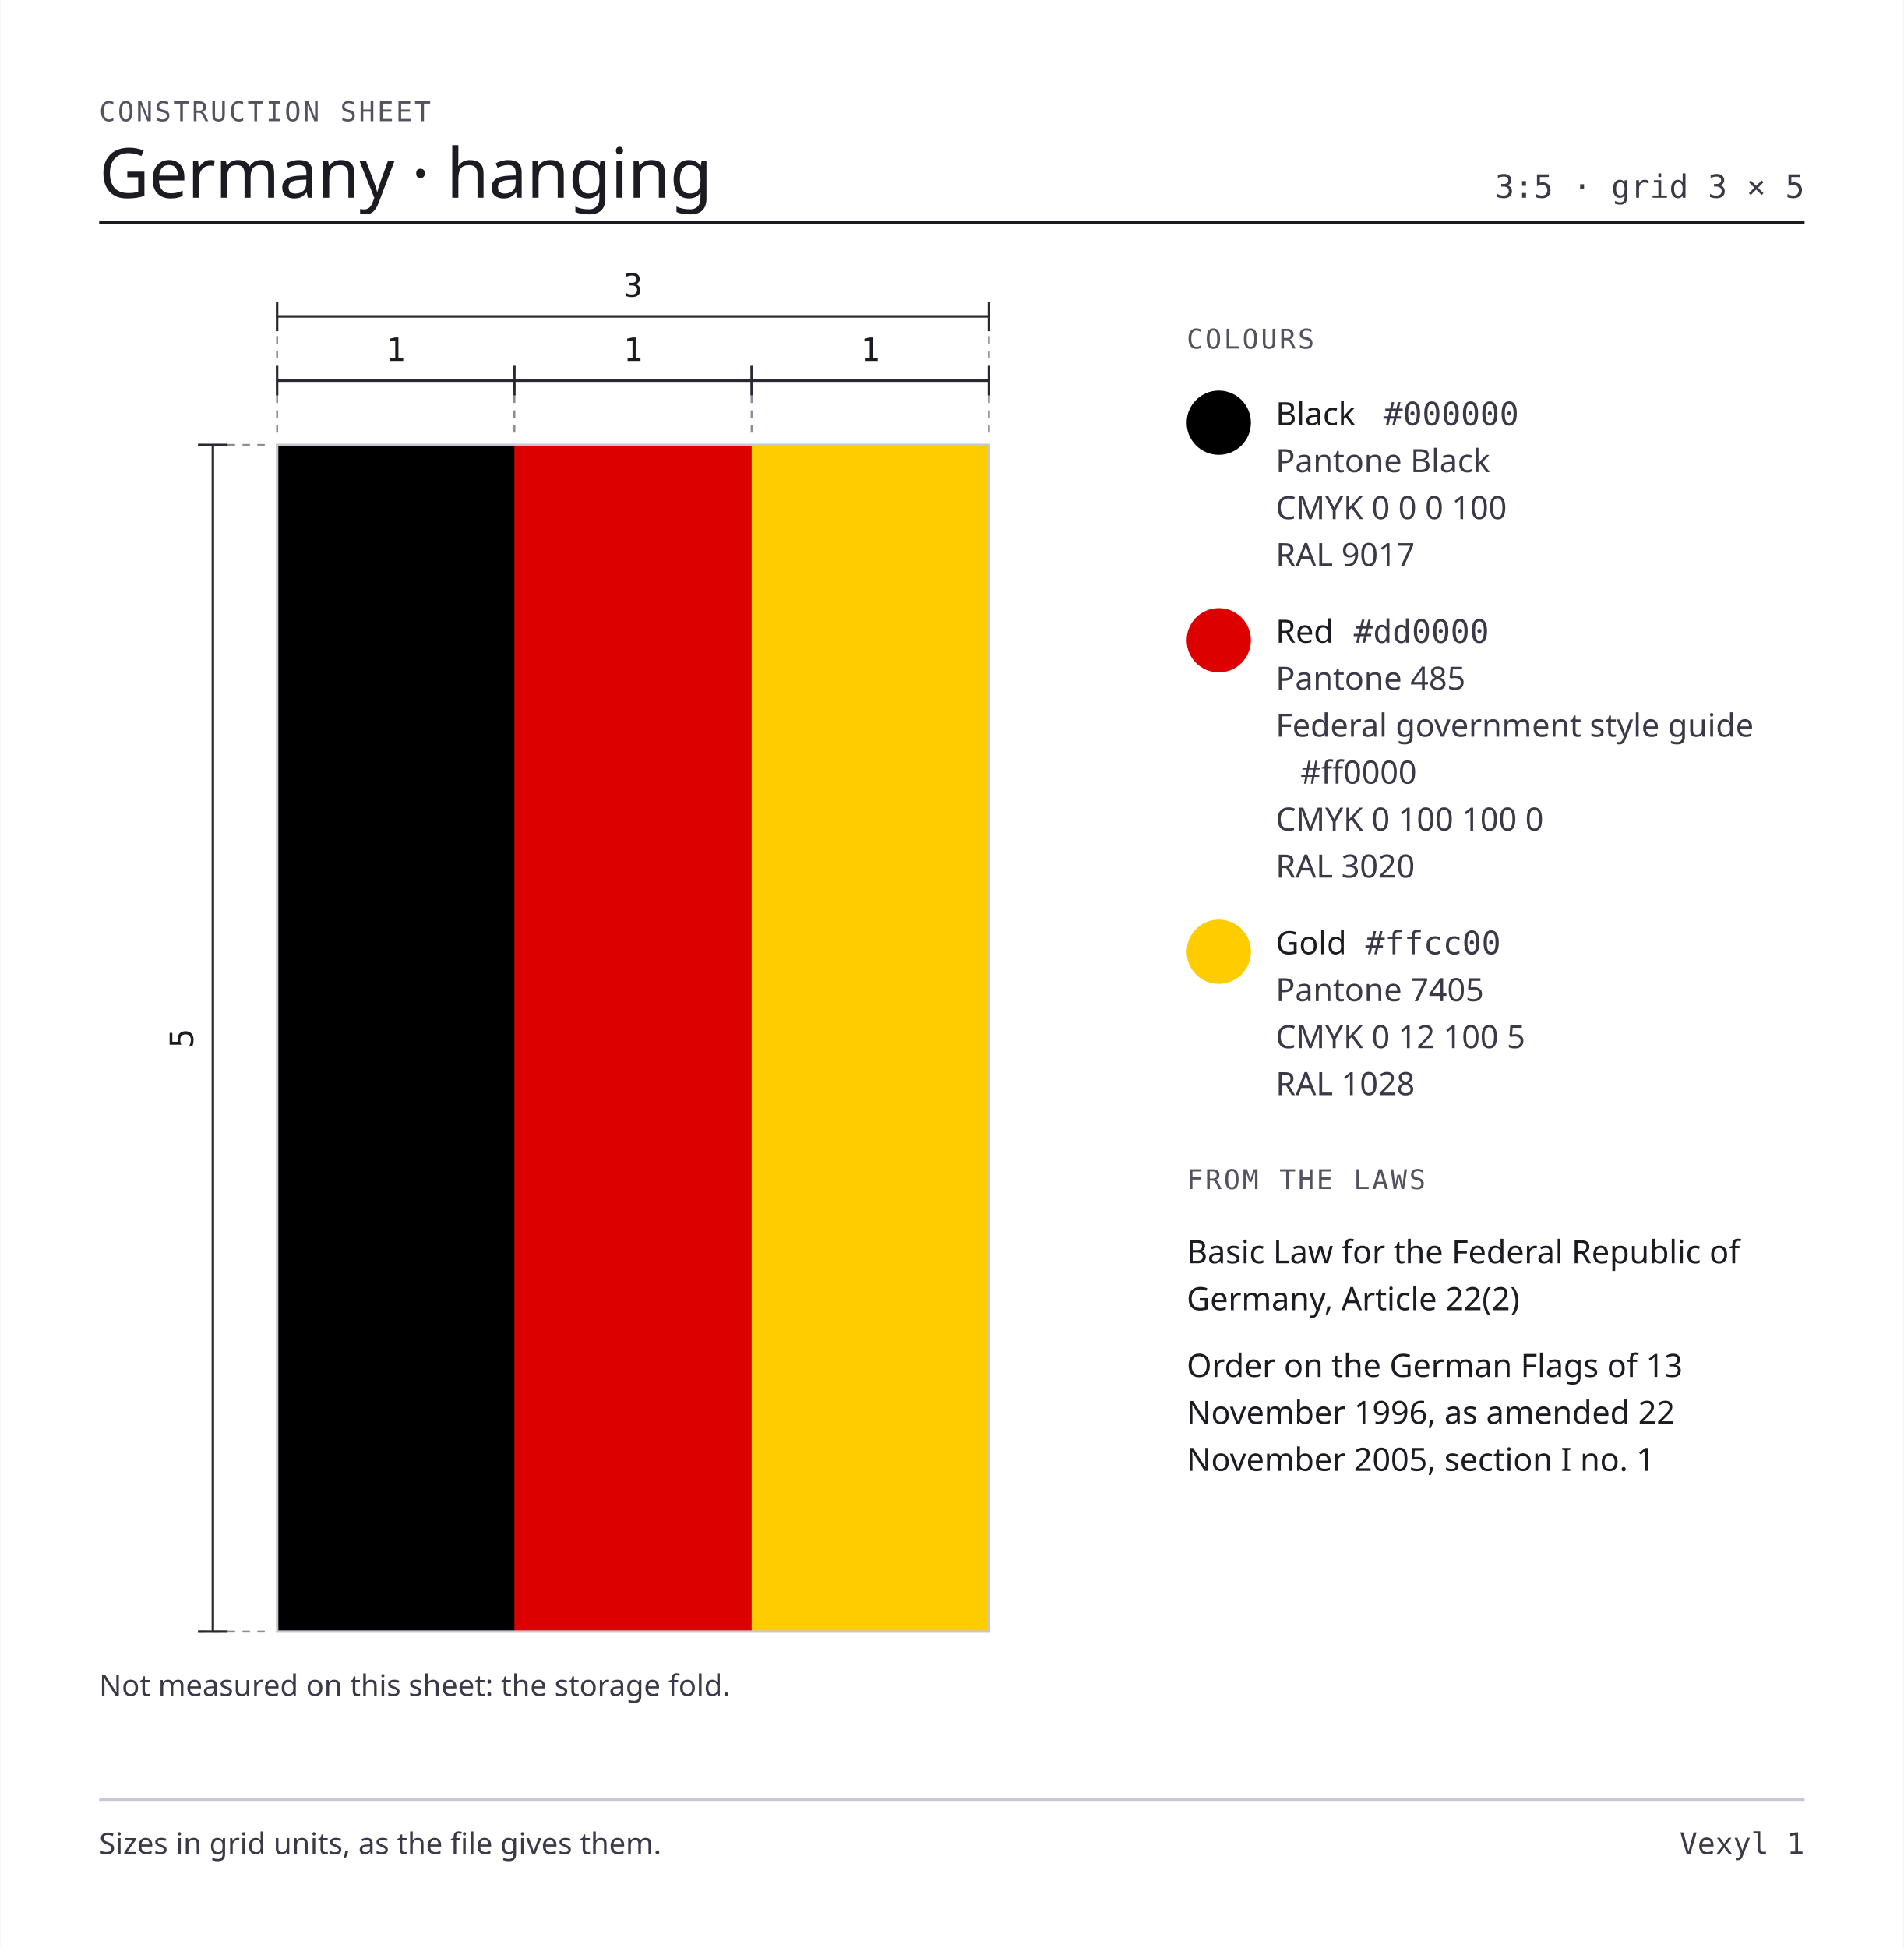
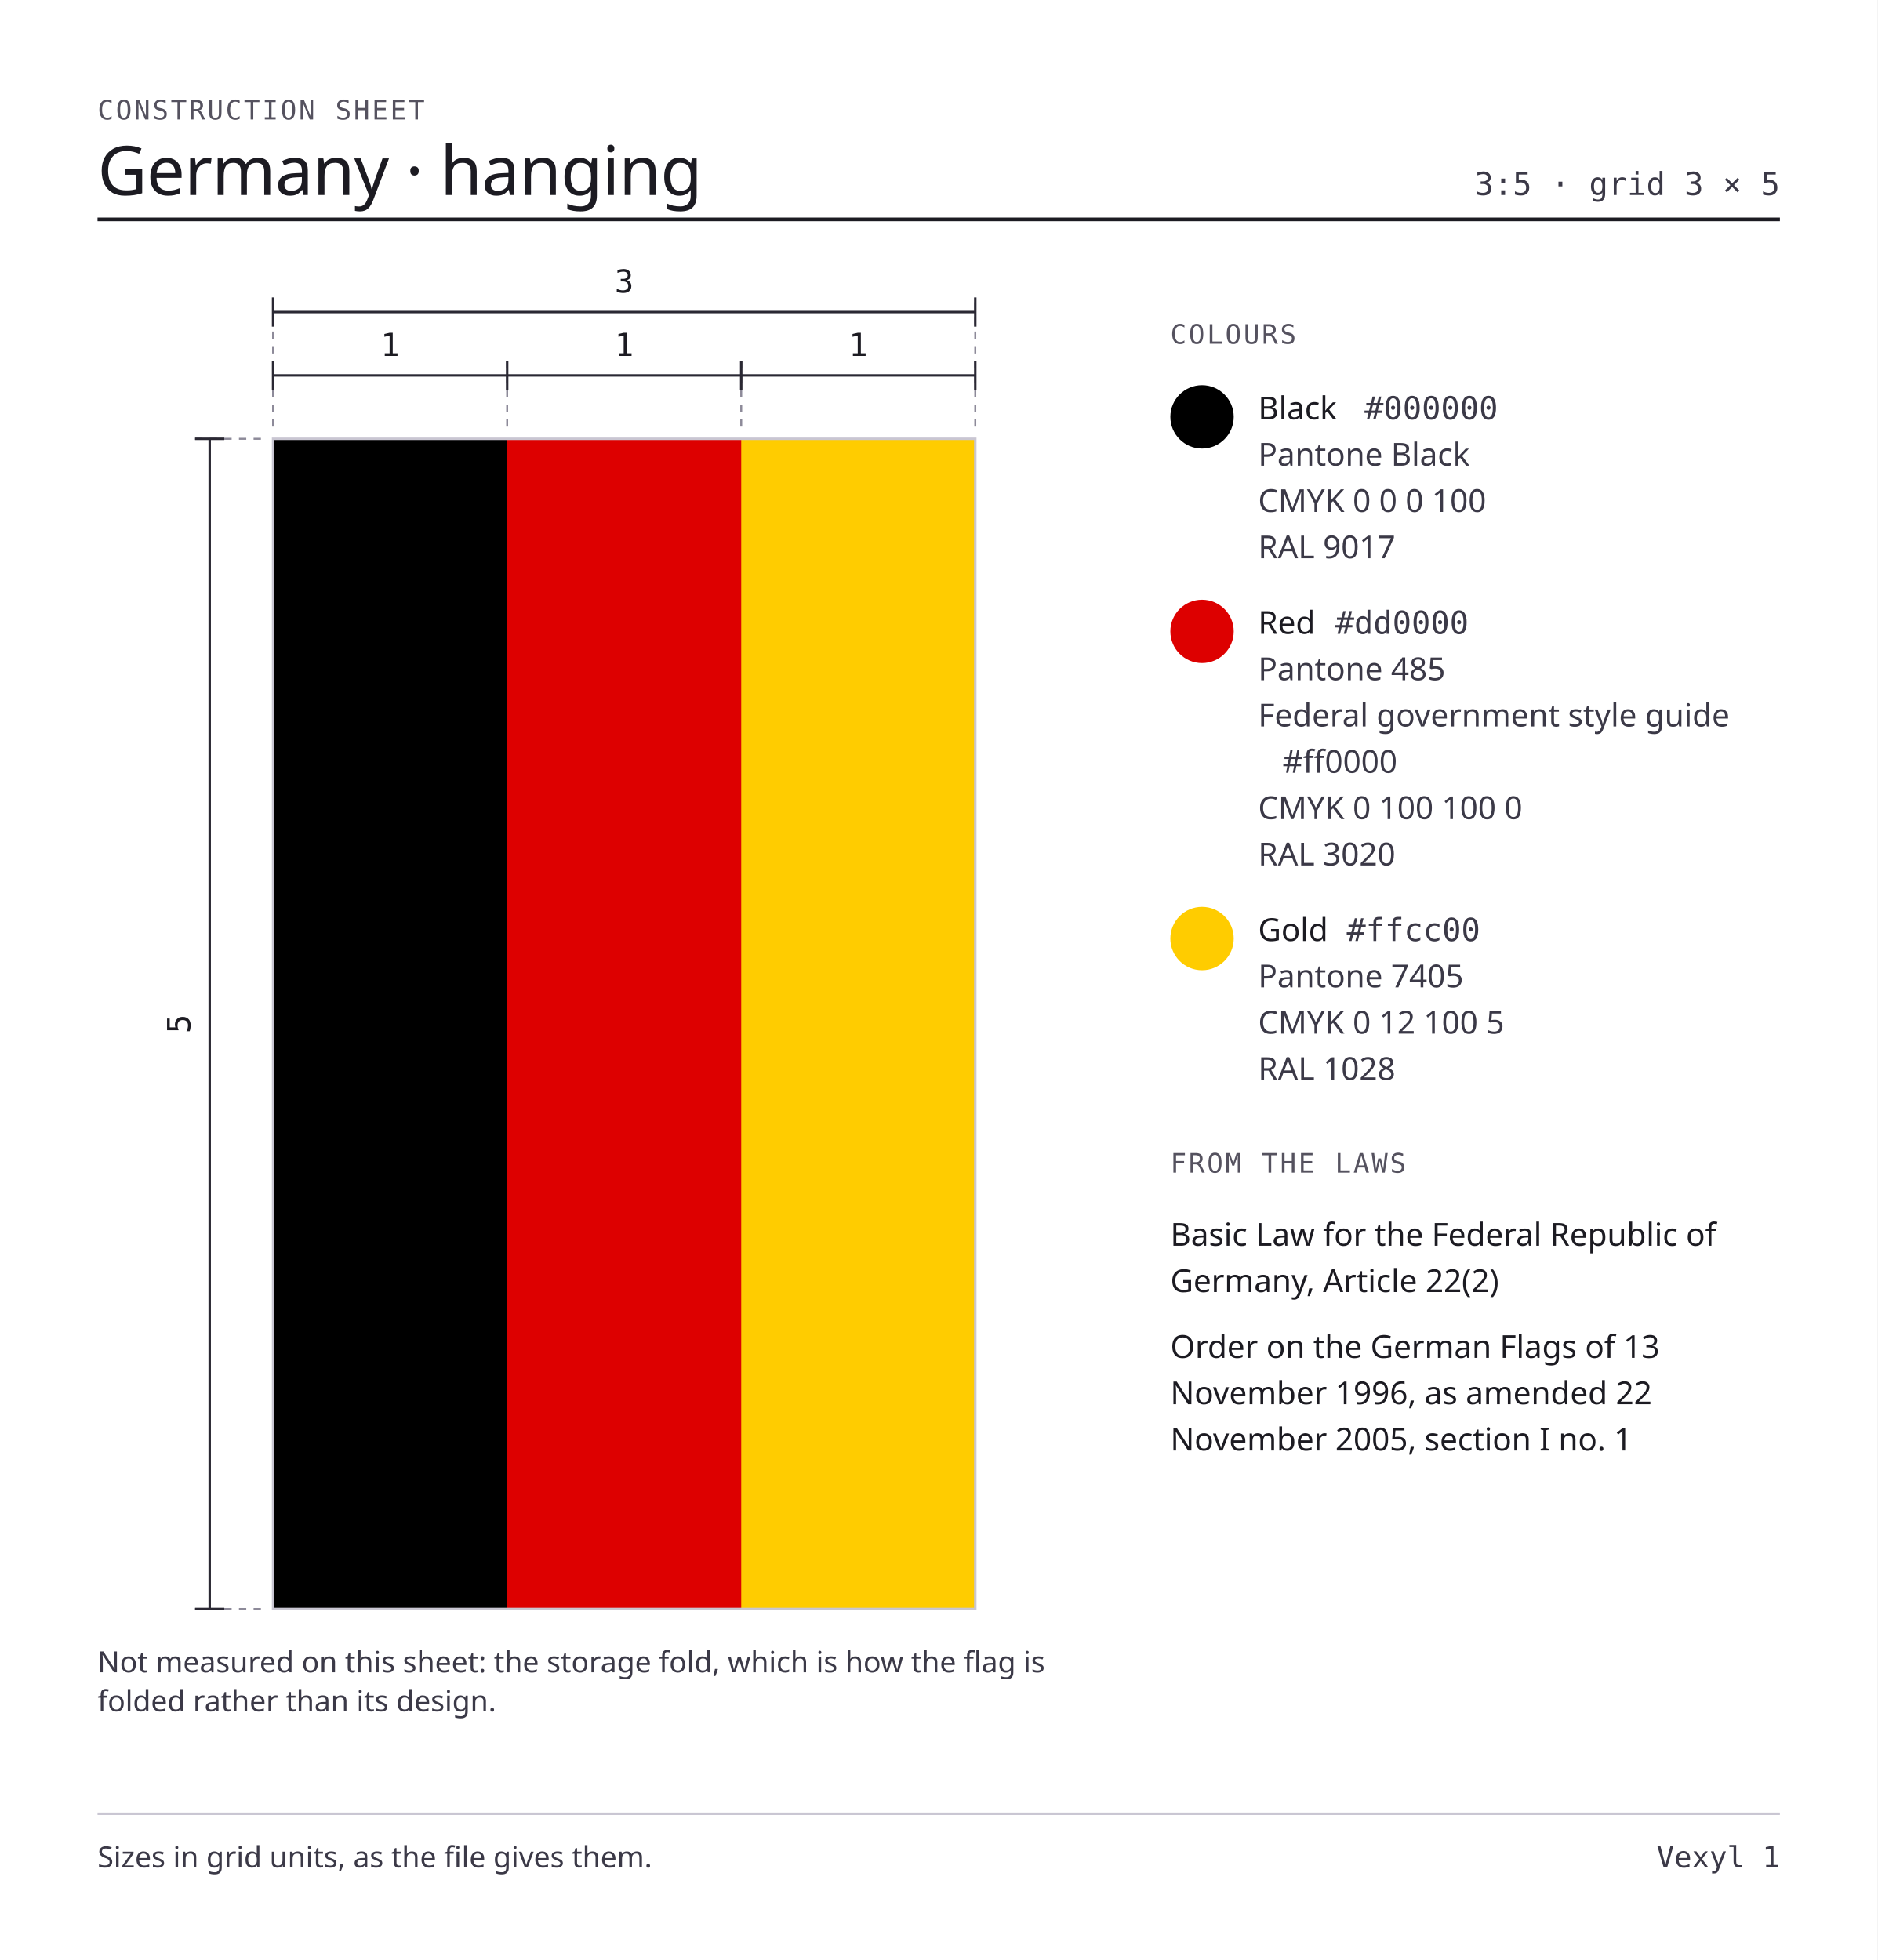
- <svg xmlns="http://www.w3.org/2000/svg" width="203.8mm" height="208.5mm" viewBox="0 0 770 788">
-   <rect x="0" y="0" width="770" height="788" fill="#ffffff" />
+ <svg xmlns="http://www.w3.org/2000/svg" width="203.8mm" height="212.8mm" viewBox="0 0 770 804">
+   <rect x="0" y="0" width="770" height="804" fill="#ffffff" />
  <text x="40" y="49" font-family="Geist Mono, ui-monospace, monospace" font-size="11" letter-spacing="0.88" fill="#55525f">CONSTRUCTION SHEET</text>
  <text x="40" y="80" font-family="Geist, system-ui, sans-serif" font-size="28" font-weight="500" letter-spacing="-0.28" fill="#1c1b22">Germany · hanging</text>
  <text x="730" y="80" font-family="Geist Mono, ui-monospace, monospace" font-size="13" text-anchor="end" fill="#3b3947">3:5 · grid 3 × 5</text>
  <path d="M40 90H730" stroke="#1c1b22" stroke-width="1.5" />
  <svg x="112" y="180" width="288" height="480" viewBox="0 0 3 5" overflow="hidden">
    <g transform="matrix(0 1 1 0 0 0)">
      <clipPath id="vx-8aa1a366ec4dea9e-cs-f-flag1">
        <polygon points="0,0 5,0 5,3 0,3" />
      </clipPath>
      <g clip-path="url(#vx-8aa1a366ec4dea9e-cs-f-flag1)">
        <polygon points="0,0 5,0 5,3 0,3" fill="#000000" />
        <polygon points="0,1 5,1 5,3 0,3" fill="#dd0000" />
        <polygon points="0,2 5,2 5,3 0,3" fill="#ffcc00" />
      </g>
    </g>
  </svg>
  <rect x="112" y="180" width="288" height="480" fill="none" stroke="#c9c6d2" stroke-width="1" />
  <path d="M107 180H80M107 660H80M112 175V122M208 175V148M304 175V148M400 175V122" fill="none" stroke="#8d8a99" stroke-width="0.8" stroke-dasharray="3 3" />
  <text x="78" y="420" font-family="Geist Mono, ui-monospace, monospace" font-size="13" fill="#1c1b22" stroke="#ffffff" stroke-width="3" stroke-linejoin="round" paint-order="stroke" text-anchor="middle" transform="rotate(-90 78 420)">5</text>
  <text x="160" y="146" font-family="Geist Mono, ui-monospace, monospace" font-size="13" fill="#1c1b22" stroke="#ffffff" stroke-width="3" stroke-linejoin="round" paint-order="stroke" text-anchor="middle">1</text>
  <text x="256" y="146" font-family="Geist Mono, ui-monospace, monospace" font-size="13" fill="#1c1b22" stroke="#ffffff" stroke-width="3" stroke-linejoin="round" paint-order="stroke" text-anchor="middle">1</text>
  <text x="352" y="146" font-family="Geist Mono, ui-monospace, monospace" font-size="13" fill="#1c1b22" stroke="#ffffff" stroke-width="3" stroke-linejoin="round" paint-order="stroke" text-anchor="middle">1</text>
  <text x="256" y="120" font-family="Geist Mono, ui-monospace, monospace" font-size="13" fill="#1c1b22" stroke="#ffffff" stroke-width="3" stroke-linejoin="round" paint-order="stroke" text-anchor="middle">3</text>
  <path d="M86 180V660M80 180H92M80 660H92M112 154H208M112 148V160M208 148V160M208 154H304M208 148V160M304 148V160M304 154H400M304 148V160M400 148V160M112 128H400M112 122V134M400 122V134" fill="none" stroke="#2a2833" stroke-width="1" />
-   <text x="40" y="686" font-family="Geist, system-ui, sans-serif" font-size="12" fill="#3b3947">Not measured on this sheet: the storage fold.</text>
+   <text x="40" y="686" font-family="Geist, system-ui, sans-serif" font-size="12" fill="#3b3947">Not measured on this sheet: the storage fold, which is how the flag is</text>
+   <text x="40" y="702" font-family="Geist, system-ui, sans-serif" font-size="12" fill="#3b3947">folded rather than its design.</text>
  <text x="480" y="141" font-family="Geist Mono, ui-monospace, monospace" font-size="11" font-weight="500" letter-spacing="0.88" fill="#55525f">COLOURS</text>
  <circle cx="493" cy="171" r="13" fill="#000000" />
  <text x="516" y="172" font-family="Geist, system-ui, sans-serif" font-size="13" font-weight="500" fill="#1c1b22">Black</text>
  <text x="559.619" y="172" font-family="Geist Mono, ui-monospace, monospace" font-size="13" fill="#3b3947">#000000</text>
  <text x="516" y="191" font-family="Geist, system-ui, sans-serif" font-size="13" fill="#3b3947">Pantone Black</text>
  <text x="516" y="210" font-family="Geist, system-ui, sans-serif" font-size="13" fill="#3b3947">CMYK 0 0 0 100</text>
  <text x="516" y="229" font-family="Geist, system-ui, sans-serif" font-size="13" fill="#3b3947">RAL 9017</text>
  <circle cx="493" cy="259" r="13" fill="#dd0000" />
  <text x="516" y="260" font-family="Geist, system-ui, sans-serif" font-size="13" font-weight="500" fill="#1c1b22">Red</text>
  <text x="547.58" y="260" font-family="Geist Mono, ui-monospace, monospace" font-size="13" fill="#3b3947">#dd0000</text>
  <text x="516" y="279" font-family="Geist, system-ui, sans-serif" font-size="13" fill="#3b3947">Pantone 485</text>
  <text x="516" y="298" font-family="Geist, system-ui, sans-serif" font-size="13" fill="#3b3947">Federal government style guide</text>
  <text x="526" y="317" font-family="Geist, system-ui, sans-serif" font-size="13" fill="#3b3947">#ff0000</text>
  <text x="516" y="336" font-family="Geist, system-ui, sans-serif" font-size="13" fill="#3b3947">CMYK 0 100 100 0</text>
  <text x="516" y="355" font-family="Geist, system-ui, sans-serif" font-size="13" fill="#3b3947">RAL 3020</text>
  <circle cx="493" cy="385" r="13" fill="#ffcc00" />
  <text x="516" y="386" font-family="Geist, system-ui, sans-serif" font-size="13" font-weight="500" fill="#1c1b22">Gold</text>
  <text x="552.33" y="386" font-family="Geist Mono, ui-monospace, monospace" font-size="13" fill="#3b3947">#ffcc00</text>
  <text x="516" y="405" font-family="Geist, system-ui, sans-serif" font-size="13" fill="#3b3947">Pantone 7405</text>
  <text x="516" y="424" font-family="Geist, system-ui, sans-serif" font-size="13" fill="#3b3947">CMYK 0 12 100 5</text>
  <text x="516" y="443" font-family="Geist, system-ui, sans-serif" font-size="13" fill="#3b3947">RAL 1028</text>
  <text x="480" y="481" font-family="Geist Mono, ui-monospace, monospace" font-size="11" font-weight="500" letter-spacing="0.88" fill="#55525f">FROM THE LAWS</text>
  <text x="480" y="511" font-family="Geist, system-ui, sans-serif" font-size="13" fill="#1c1b22">Basic Law for the Federal Republic of</text>
  <text x="480" y="530" font-family="Geist, system-ui, sans-serif" font-size="13" fill="#1c1b22">Germany, Article 22(2)</text>
  <text x="480" y="557" font-family="Geist, system-ui, sans-serif" font-size="13" fill="#1c1b22">Order on the German Flags of 13</text>
  <text x="480" y="576" font-family="Geist, system-ui, sans-serif" font-size="13" fill="#1c1b22">November 1996, as amended 22</text>
  <text x="480" y="595" font-family="Geist, system-ui, sans-serif" font-size="13" fill="#1c1b22">November 2005, section I no. 1</text>
-   <path d="M40 728H730" stroke="#c9c6d2" stroke-width="1" />
-   <text x="40" y="750" font-family="Geist, system-ui, sans-serif" font-size="12" fill="#3b3947">Sizes in grid units, as the file gives them.</text>
-   <text x="730" y="750" font-family="Geist Mono, ui-monospace, monospace" font-size="12" text-anchor="end" fill="#3b3947">Vexyl 1</text>
+   <path d="M40 744H730" stroke="#c9c6d2" stroke-width="1" />
+   <text x="40" y="766" font-family="Geist, system-ui, sans-serif" font-size="12" fill="#3b3947">Sizes in grid units, as the file gives them.</text>
+   <text x="730" y="766" font-family="Geist Mono, ui-monospace, monospace" font-size="12" text-anchor="end" fill="#3b3947">Vexyl 1</text>
</svg>
